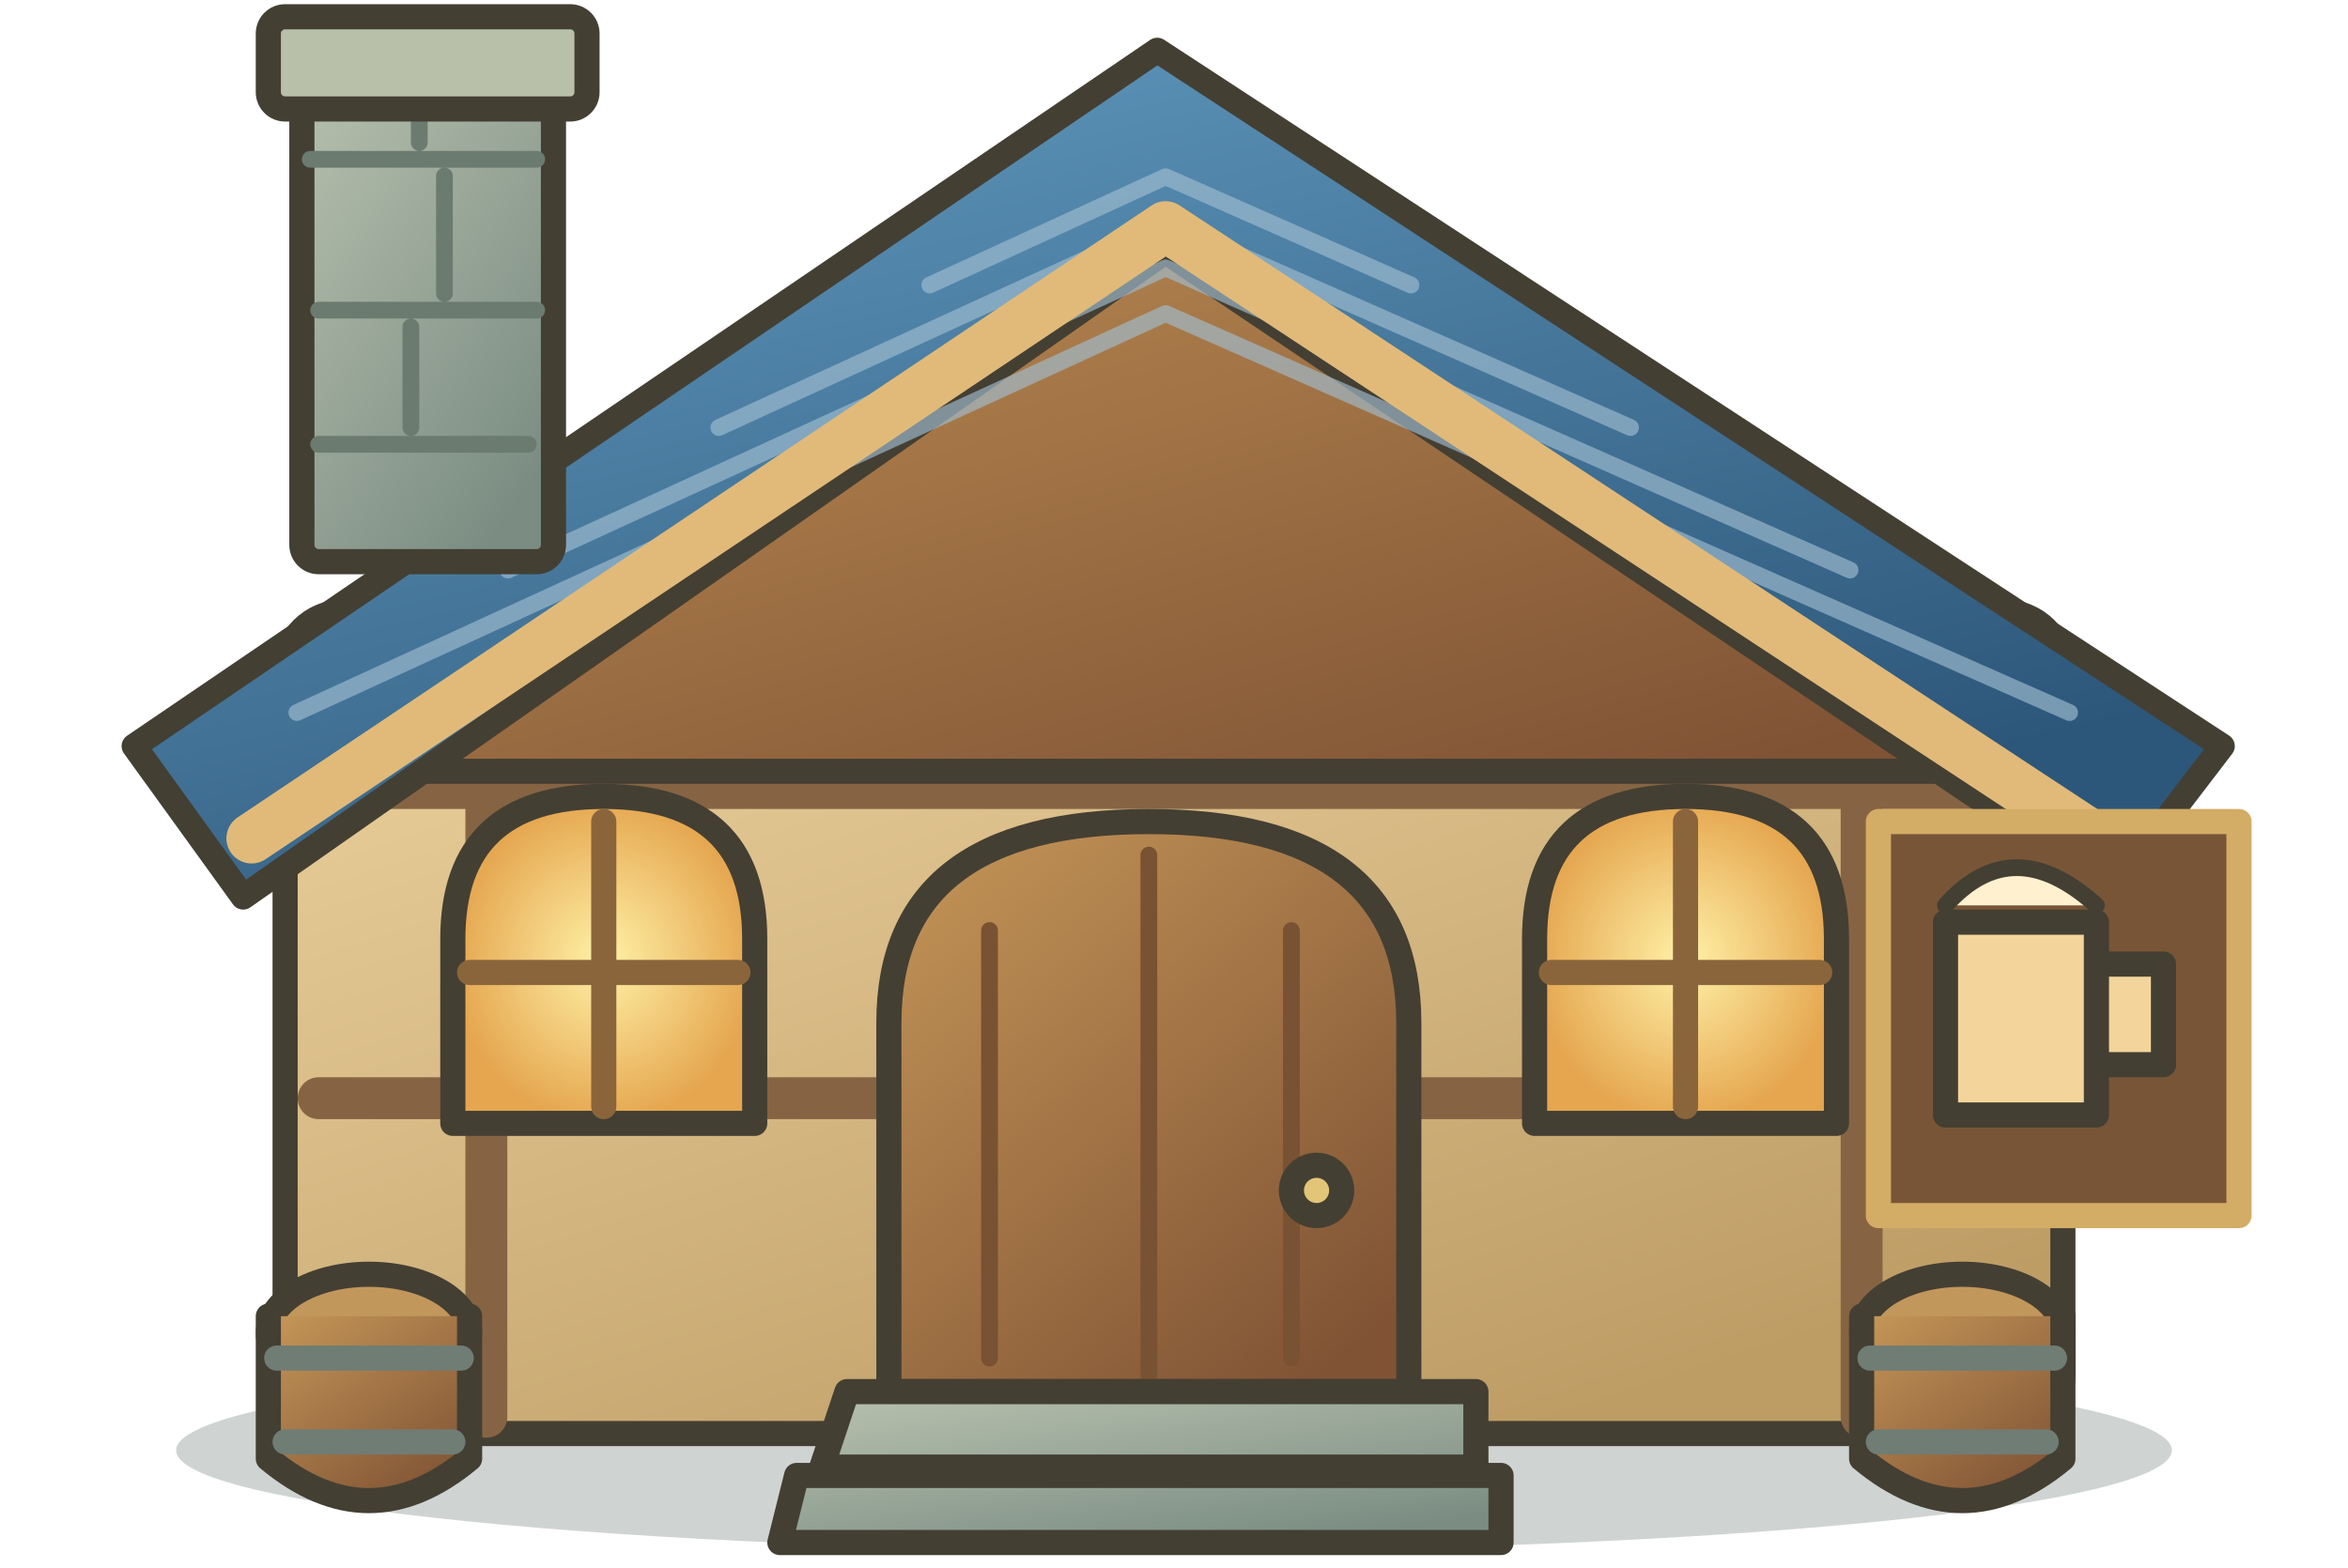
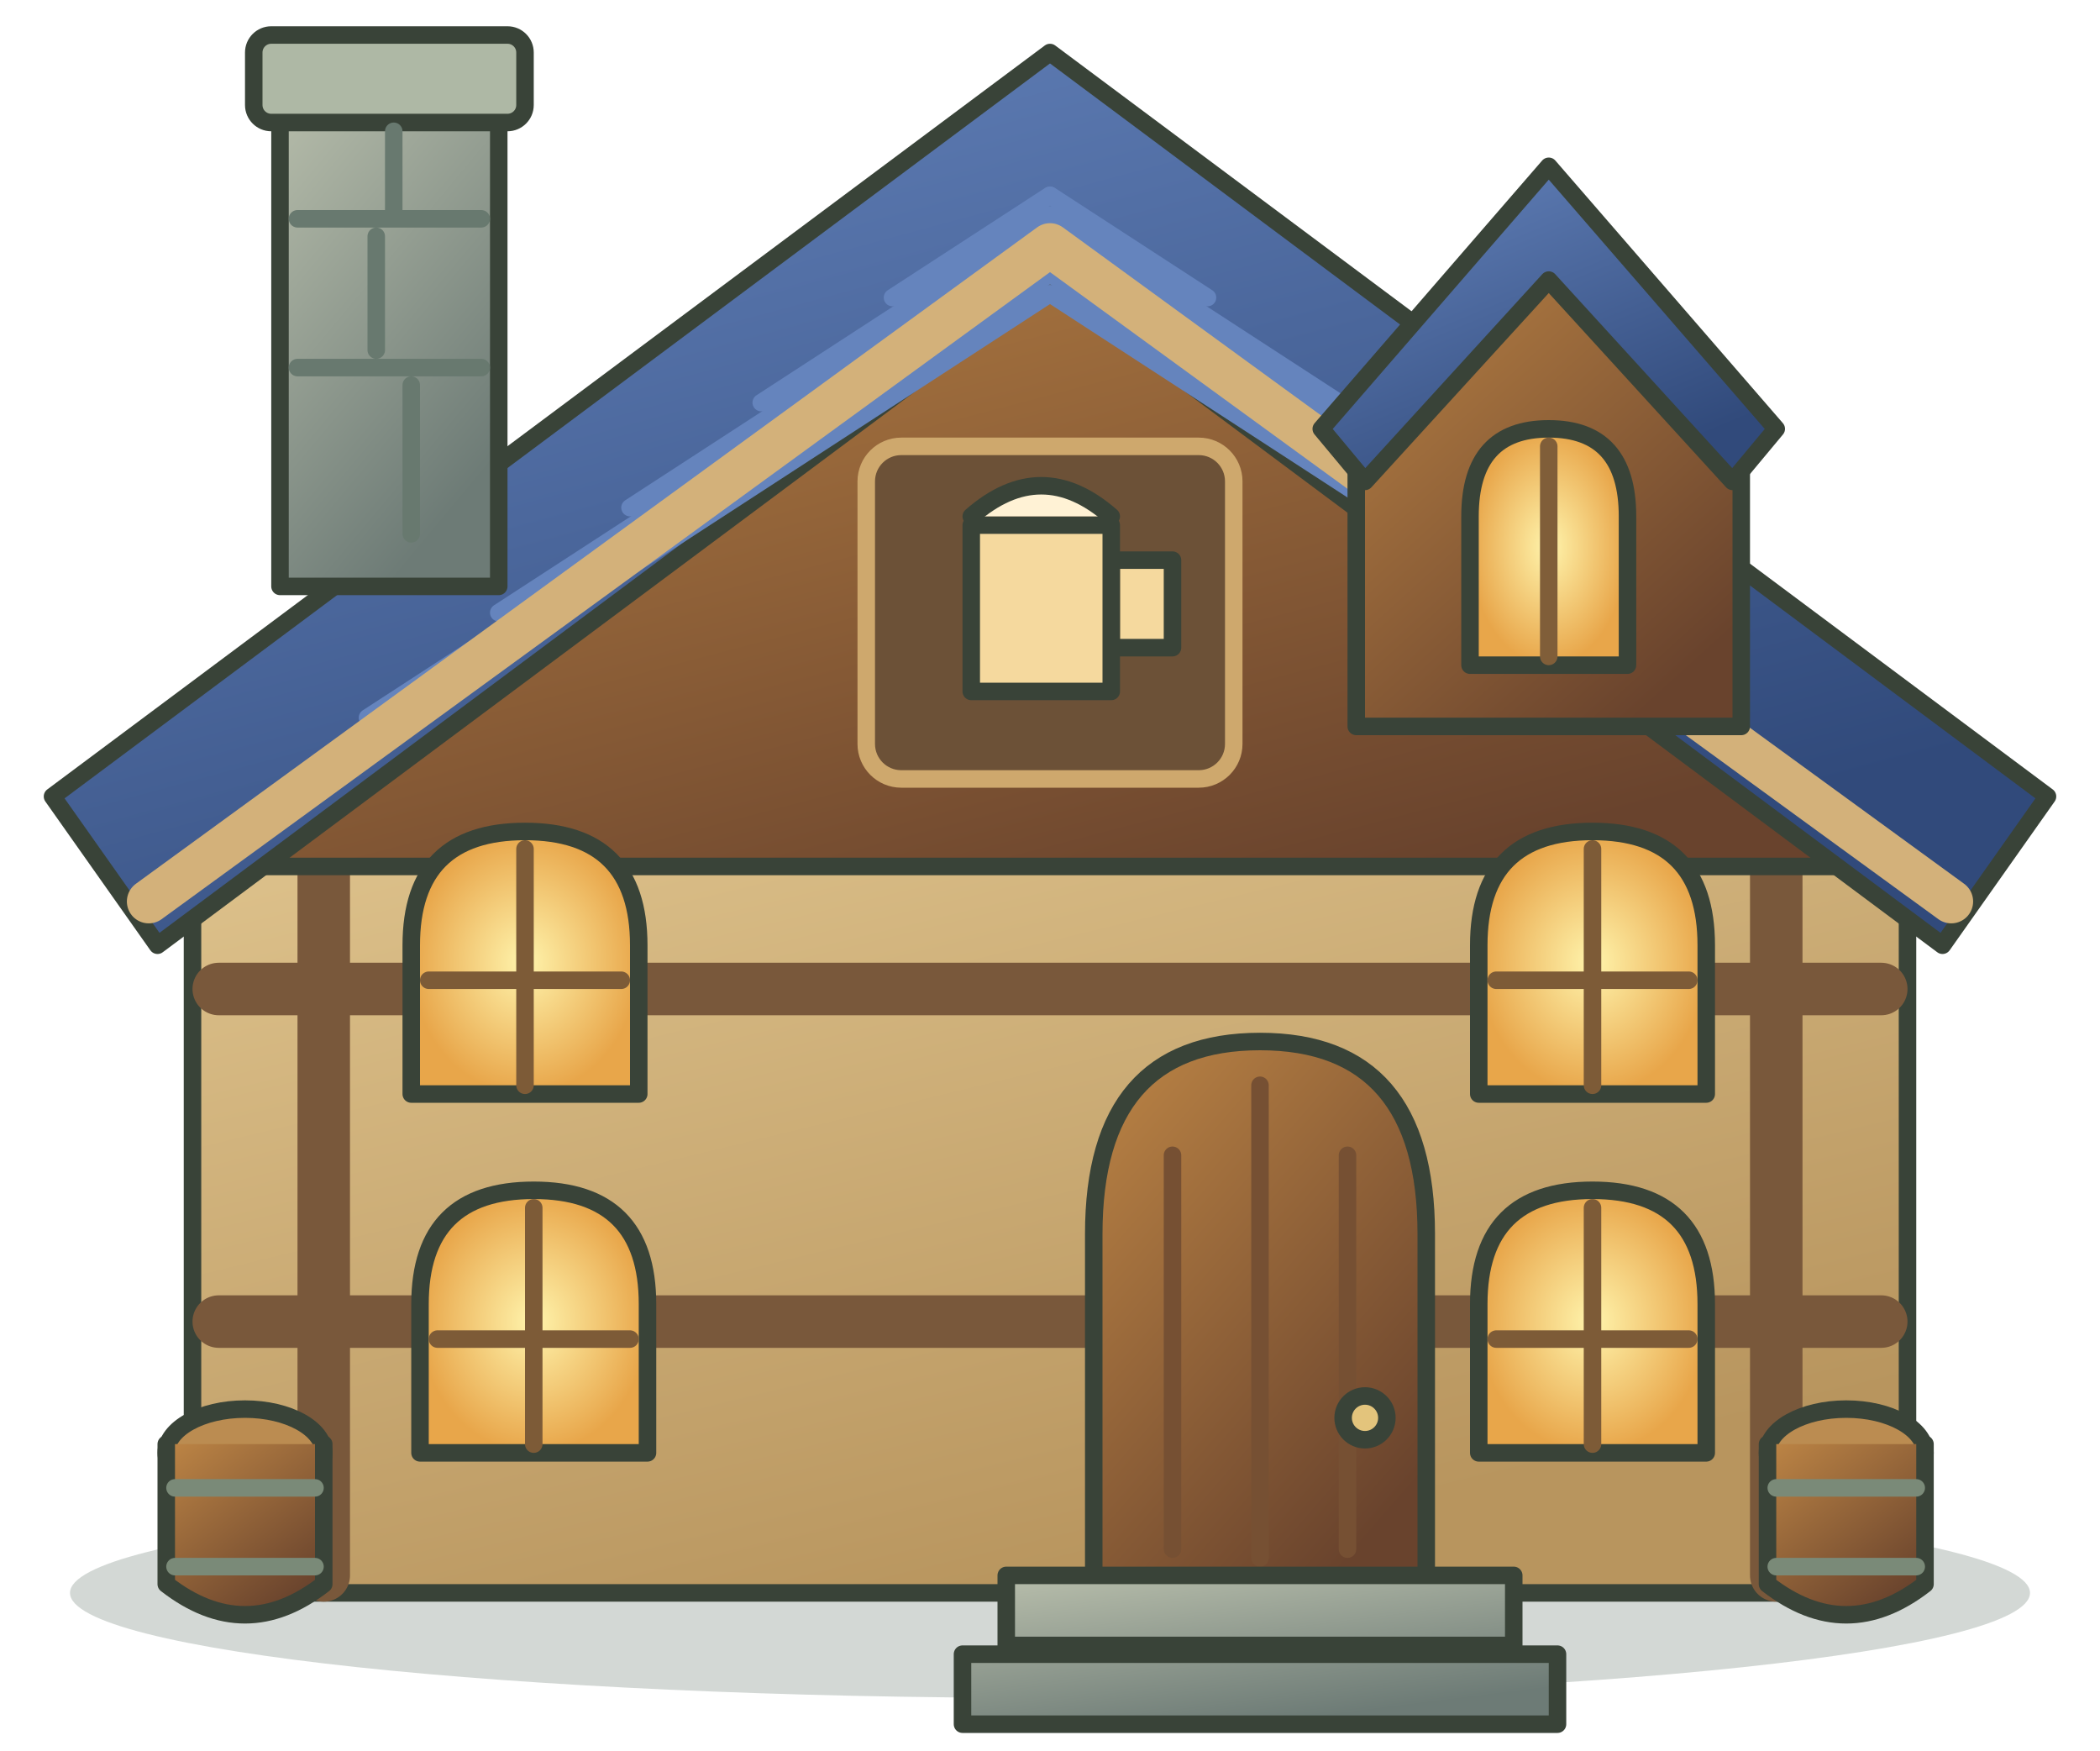
- <svg xmlns="http://www.w3.org/2000/svg" width="280" height="187" viewBox="0 0 280 187">
+ <svg xmlns="http://www.w3.org/2000/svg" width="240" height="200" viewBox="0 0 240 200">
  <defs>
-     <linearGradient id="wood" x2=".8" y2="1">
-       <stop stop-color="#c69758" />
-       <stop offset="1" stop-color="#805335" />
+     <linearGradient id="wood" x2=".7" y2="1">
+       <stop stop-color="#bd8545" />
+       <stop offset="1" stop-color="#69432d" />
    </linearGradient>
-     <linearGradient id="wall" x2=".7" y2="1">
-       <stop stop-color="#edd3a0" />
-       <stop offset="1" stop-color="#be9d65" />
+     <linearGradient id="wall" x2=".5" y2="1">
+       <stop stop-color="#e1c690" />
+       <stop offset="1" stop-color="#b8955e" />
    </linearGradient>
-     <linearGradient id="blue" x2=".6" y2="1">
-       <stop stop-color="#649ec3" />
-       <stop offset="1" stop-color="#2d577a" />
+     <linearGradient id="roof" x2=".6" y2="1">
+       <stop stop-color="#6584bd" />
+       <stop offset="1" stop-color="#314a7b" />
    </linearGradient>
-     <linearGradient id="red" x2=".7" y2="1">
-       <stop stop-color="#ce7461" />
-       <stop offset="1" stop-color="#8d3b38" />
+     <linearGradient id="stone" x2=".5" y2="1">
+       <stop stop-color="#bac0ad" />
+       <stop offset="1" stop-color="#6d7b76" />
    </linearGradient>
-     <radialGradient id="light">
-       <stop stop-color="#fff1a7" />
-       <stop offset="1" stop-color="#e5a64f" />
+     <radialGradient id="gold">
+       <stop stop-color="#fff4ac" />
+       <stop offset="1" stop-color="#e8a64a" />
    </radialGradient>
-     <linearGradient id="stone" x2=".7" y2="1">
-       <stop stop-color="#bac3b0" />
-       <stop offset="1" stop-color="#7b8d83" />
-     </linearGradient>
+     <radialGradient id="leaves">
+       <stop stop-color="#8fb853" />
+       <stop offset=".55" stop-color="#4f8e42" />
+       <stop offset="1" stop-color="#2c603c" />
+     </radialGradient>
  </defs>
-   <g stroke="#443f33" stroke-width="3" stroke-linecap="round" stroke-linejoin="round">
-     <ellipse cx="140" cy="173" rx="119" ry="12" fill="#263d32" opacity=".22" stroke="none" />
-     <rect x="34" y="73" width="212" height="98" rx="7" fill="url(#wall)" />
-     <path d="M38 94h204M38 131h204M58 81v88M222 81v88" fill="none" stroke="#866443" stroke-width="5" />
-     <path d="M30 92l110-79 110 79z" fill="url(#wood)" />
-     <path d="M16 89L138 6l127 83-13 17-113-76-110 77z" fill="url(#blue)" />
-     <path d="M110.88 34l28.12 -12.92 29.26 12.92" fill="none" stroke="#9fbdd0" stroke-width="2" opacity=".65" />
-     <path d="M85.72 51l53.28 -24.48 55.44 24.48" fill="none" stroke="#9fbdd0" stroke-width="2" opacity=".65" />
-     <path d="M60.56 68l78.44 -36.04 81.62 36.04" fill="none" stroke="#9fbdd0" stroke-width="2" opacity=".65" />
-     <path d="M35.4 85l103.6 -47.6 107.8 47.6" fill="none" stroke="#9fbdd0" stroke-width="2" opacity=".65" />
-     <path d="M30 100l109-73 114 75" fill="none" stroke="#e1ba79" stroke-width="6" />
-     <rect x="36" y="4" width="30" height="63" rx="2" fill="url(#stone)" />
-     <path d="M37 19h27M38 37h26M38 53h25M50 5v12M53 21v14M49 39v12" stroke="#6b7b70" stroke-width="2" />
-     <rect x="32" y="2" width="38" height="11" rx="2" fill="#b9c0a9" />
-     <path d="M106 166v-44q0-24 31-24t31 24v44z" fill="url(#wood)" />
-     <path d="M137 102v62M118 111v51M154 111v51" stroke="#785232" stroke-width="2" />
-     <circle cx="157" cy="142" r="3" fill="#e3c577" />
-     <path d="M101 166h75v9H98zM95 176h84v8H93z" fill="url(#stone)" />
-     <path d="M54 134v-22q0-17 18-17t18 17v22z" fill="url(#light)" />
-     <path d="M72 98v34M56 116h32" stroke="#8a653b" stroke-width="3" />
-     <path d="M183 134v-22q0-17 18-17t18 17v22z" fill="url(#light)" />
-     <path d="M201 98v34M185 116h32" stroke="#8a653b" stroke-width="3" />
-     <path d="M224 98h43v47h-43z" fill="#795537" stroke="#d3ac66" stroke-width="3" />
-     <path d="M232 110h18v23h-18zM251 115h7v12h-7" fill="#f3d49b" />
-     <path d="M232 108q8-9 18 0" fill="#fff0cf" stroke-width="2" />
-     <ellipse cx="44" cy="159" rx="12" ry="7" fill="#c2975c" />
-     <path d="M32 157v17q12 10 24 0v-17" fill="url(#wood)" />
-     <path d="M33 162h22M34 172h20" stroke="#6f7d75" stroke-width="3" />
-     <ellipse cx="234" cy="159" rx="12" ry="7" fill="#c2975c" />
-     <path d="M222 157v17q12 10 24 0v-17" fill="url(#wood)" />
-     <path d="M223 162h22M224 172h20" stroke="#6f7d75" stroke-width="3" />
+   <g stroke="#394338" stroke-width="2" stroke-linejoin="round" stroke-linecap="round">
+     <ellipse cx="120" cy="182" rx="112" ry="12" fill="#233e2e" stroke="none" opacity=".2" />
+     <rect x="22" y="86" width="196" height="96" rx="5" fill="url(#wall)" />
+     <path d="M25 113h190M25 151h190M37 90v90M203 90v90" fill="none" stroke="#79583b" stroke-width="6" />
+     <path d="M16 99L120 20l105 79z" fill="url(#wood)" />
+     <path d="M6 91L120 6l114 85-12 17-102-76-102 76z" fill="url(#roof)" />
+     <path d="M102 34l18 -11.7 18 11.7" fill="none" stroke="#6584bd" stroke-width="2" />
+     <path d="M87 46l33 -21.45 33 21.45" fill="none" stroke="#6584bd" stroke-width="2" />
+     <path d="M72 58l48 -31.2 48 31.2" fill="none" stroke="#6584bd" stroke-width="2" />
+     <path d="M57 70l63 -40.95 63 40.95" fill="none" stroke="#6584bd" stroke-width="2" />
+     <path d="M42 82l78 -50.7 78 50.7" fill="none" stroke="#6584bd" stroke-width="2" />
+     <path d="M27 94l93 -60.45 93 60.45" fill="none" stroke="#6584bd" stroke-width="2" />
+     <path d="M17 103l103-75 103 75" fill="none" stroke="#d3b17a" stroke-width="5" />
+     <rect x="32" y="7" width="25" height="60" fill="url(#stone)" />
+     <rect x="29" y="4" width="31" height="10" rx="2" fill="#aeb8a5" />
+     <path d="M34 25h21M34 42h21M45 15v9M43 27v13M47 44v17" stroke="#68796f" />
+     <path d="M47 125v-17q0-13 13-13t13 13v17z" fill="url(#gold)" />
+     <path d="M60 97v27M49 112h22" stroke="#7d5b37" />
+     <path d="M169 125v-17q0-13 13-13t13 13v17z" fill="url(#gold)" />
+     <path d="M182 97v27M171 112h22" stroke="#7d5b37" />
+     <path d="M48 166v-17q0-13 13-13t13 13v17z" fill="url(#gold)" />
+     <path d="M61 138v27M50 153h22" stroke="#7d5b37" />
+     <path d="M169 166v-17q0-13 13-13t13 13v17z" fill="url(#gold)" />
+     <path d="M182 138v27M171 153h22" stroke="#7d5b37" />
+     <path d="M125 181v-40q0-22 19-22t19 22v40z" fill="url(#wood)" />
+     <path d="M144 124v54M134 132v45M154 132v45" stroke="#765033" />
+     <circle cx="156" cy="162" r="2.5" fill="#e3c47c" />
+     <path d="M115 180h58v8h-58zM110 189h68v8h-68z" fill="url(#stone)" />
+     <rect x="99" y="51" width="42" height="38" rx="4" fill="#6c5137" stroke="#cea86d" />
+     <path d="M111 60h16v19h-16zM128 64h6v10h-6" fill="#f5d99e" />
+     <path d="M111 59q8-7 16 0" fill="#fff2d5" />
+     <ellipse cx="28" cy="166" rx="9" ry="5" fill="#bb8c51" />
+     <path d="M19 165v16q9 7 18 0v-16" fill="url(#wood)" />
+     <path d="M20 170h16M20 179h16" stroke="#7a8a78" />
+     <ellipse cx="211" cy="166" rx="9" ry="5" fill="#bb8c51" />
+     <path d="M202 165v16q9 7 18 0v-16" fill="url(#wood)" />
+     <path d="M203 170h16M203 179h16" stroke="#7a8a78" />
+     <path d="M155 83V50l22-24 22 24v33z" fill="url(#wood)" />
+     <path d="M151 49l26-30 26 30-5 6-21-23-21 23z" fill="url(#roof)" />
+     <path d="M168 76V59q0-10 9-10t9 10v17z" fill="url(#gold)" />
+     <path d="M177 51v24" stroke="#805e39" />
  </g>
</svg>
